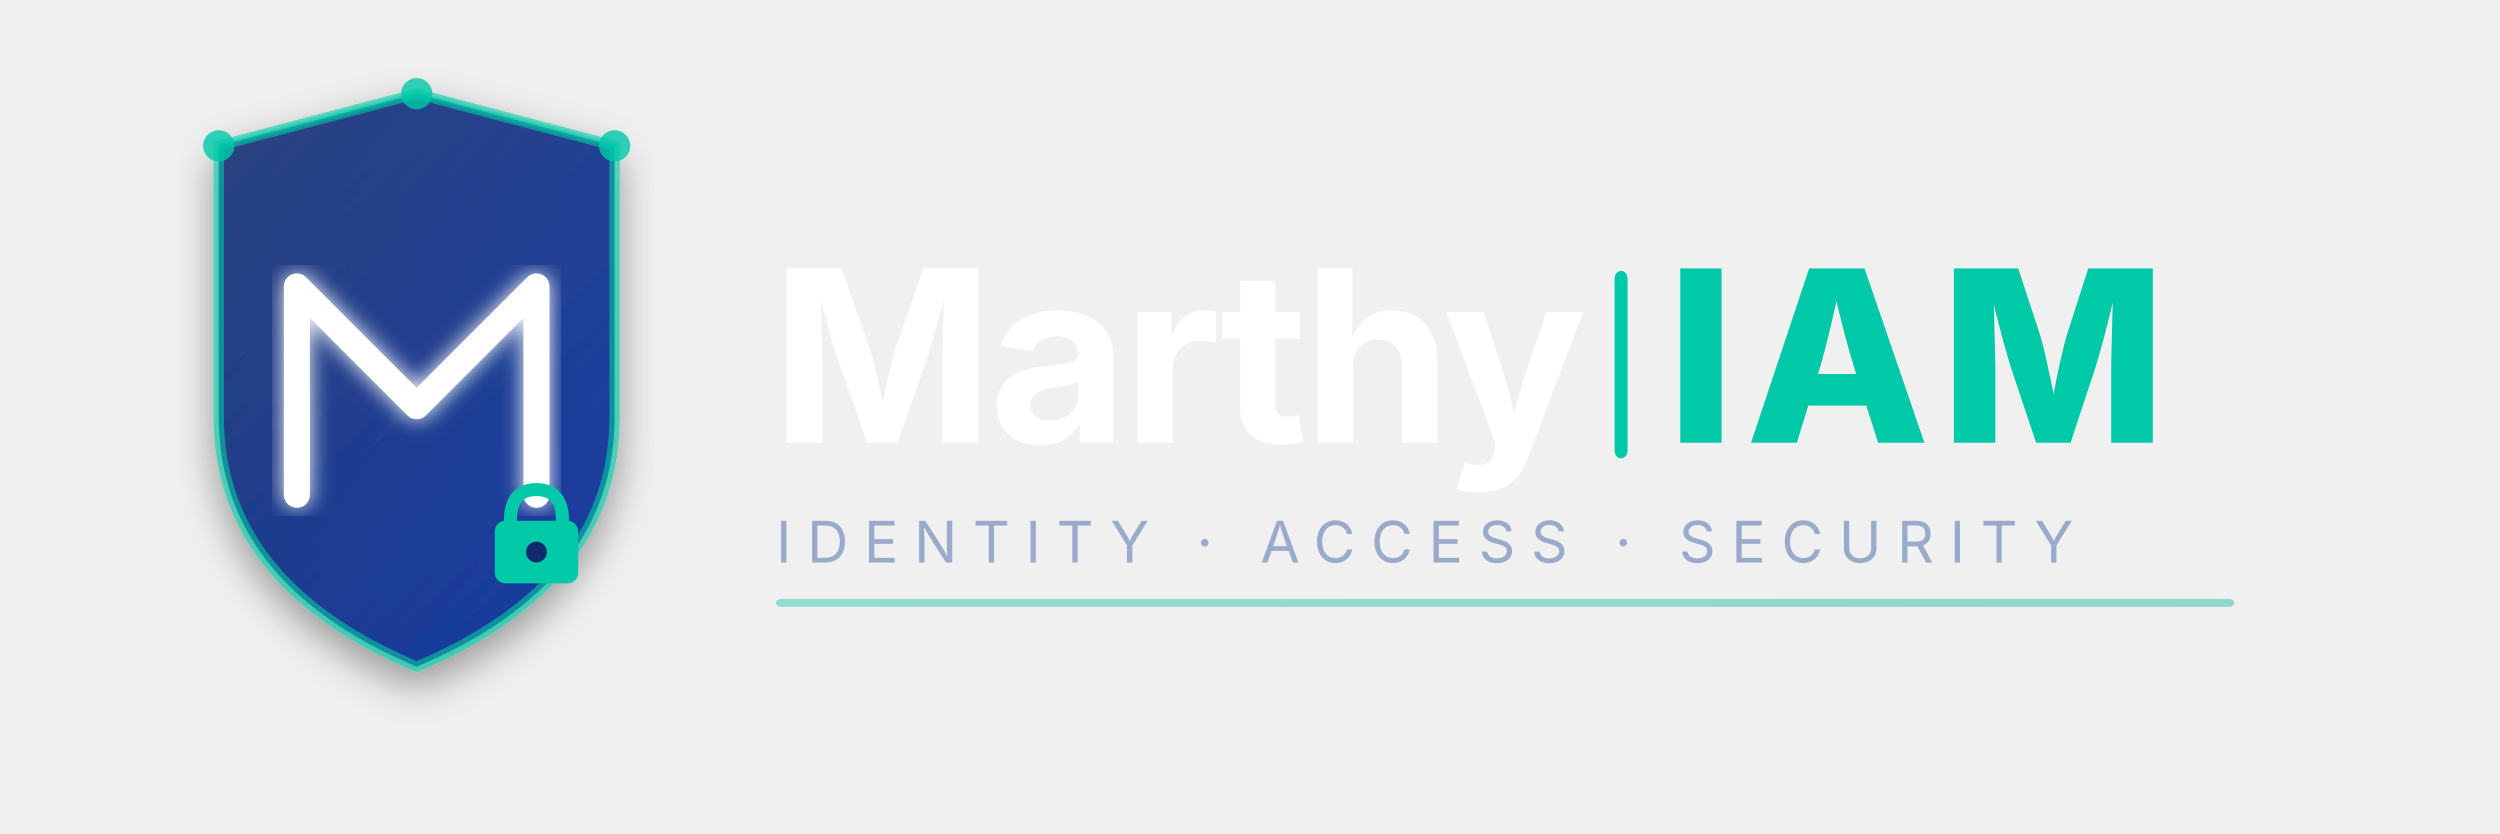
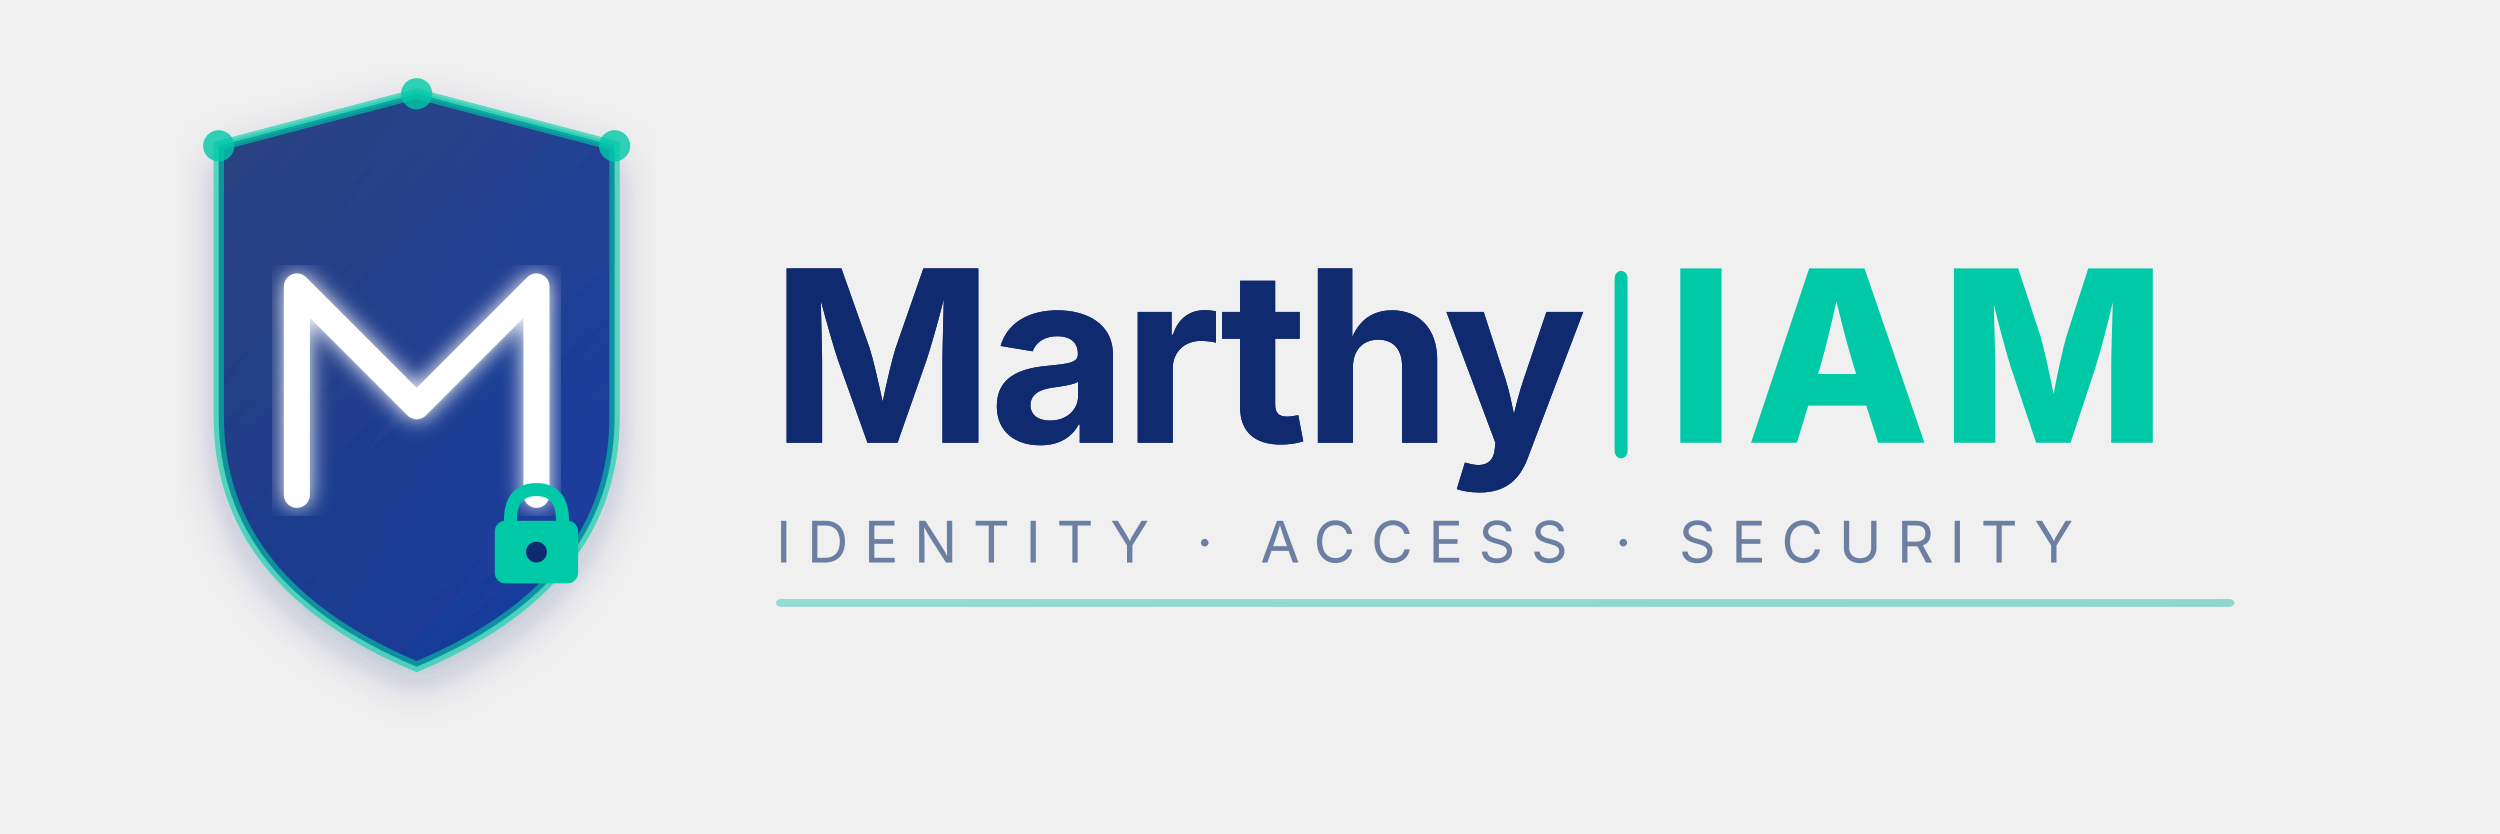
<svg xmlns="http://www.w3.org/2000/svg" viewBox="0 0 480 160" width="480" height="160">
  <defs>
    <linearGradient id="shieldGrad" x1="0%" y1="0%" x2="100%" y2="100%">
      <stop offset="0%" style="stop-color:#0F2A6E;stop-opacity:1" />
      <stop offset="100%" style="stop-color:#1A3FA6;stop-opacity:1" />
    </linearGradient>
    <linearGradient id="accentGrad" x1="0%" y1="0%" x2="100%" y2="100%">
      <stop offset="0%" style="stop-color:#00C9A7;stop-opacity:1" />
      <stop offset="100%" style="stop-color:#00A88E;stop-opacity:1" />
    </linearGradient>
    <linearGradient id="shieldShine" x1="0%" y1="0%" x2="60%" y2="100%">
      <stop offset="0%" style="stop-color:#ffffff;stop-opacity:0.12" />
      <stop offset="100%" style="stop-color:#ffffff;stop-opacity:0" />
    </linearGradient>
    <filter id="shadow" x="-10%" y="-10%" width="120%" height="130%">
-       <feDropShadow dx="0" dy="3" stdDeviation="4" flood-color="#000000" flood-opacity="0.4" />
+       <feDropShadow dx="0" dy="3" stdDeviation="4" flood-color="#0F2A6E" flood-opacity="0.25" />
    </filter>
    <filter id="glow">
      <feGaussianBlur stdDeviation="2" result="coloredBlur" />
      <feMerge>
        <feMergeNode in="coloredBlur" />
        <feMergeNode in="SourceGraphic" />
      </feMerge>
    </filter>
  </defs>
  <g filter="url(#shadow)">
    <path d="M80 18 L118 28 L118 80 Q118 112 80 128 Q42 112 42 80 L42 28 Z" fill="url(#shieldGrad)" />
    <path d="M80 18 L118 28 L118 80 Q118 112 80 128 Q42 112 42 80 L42 28 Z" fill="url(#shieldShine)" />
    <path d="M80 18 L118 28 L118 80 Q118 112 80 128 Q42 112 42 80 L42 28 Z" fill="none" stroke="#00C9A7" stroke-width="2" opacity="0.6" />
  </g>
  <g filter="url(#glow)">
    <path d="M57 95 L57 55 L80 78 L103 55 L103 95" fill="none" stroke="#ffffff" stroke-width="5" stroke-linecap="round" stroke-linejoin="round" />
  </g>
  <g transform="translate(95, 95)">
    <rect x="0" y="5" width="16" height="12" rx="2" fill="#00C9A7" />
    <path d="M3 5 Q3 -1 8 -1 Q13 -1 13 5" fill="none" stroke="#00C9A7" stroke-width="2.5" stroke-linecap="round" />
    <circle cx="8" cy="11" r="2" fill="#0F2A6E" />
  </g>
  <circle cx="42" cy="28" r="3" fill="#00C9A7" opacity="0.8" />
  <circle cx="118" cy="28" r="3" fill="#00C9A7" opacity="0.8" />
  <circle cx="80" cy="18" r="3" fill="#00C9A7" opacity="0.8" />
  <line x1="42" y1="28" x2="80" y2="18" stroke="#00C9A7" stroke-width="1" opacity="0.4" />
  <line x1="80" y1="18" x2="118" y2="28" stroke="#00C9A7" stroke-width="1" opacity="0.4" />
-   <text x="148" y="85" font-family="'Segoe UI', 'Inter', 'Helvetica Neue', Arial, sans-serif" font-size="46" font-weight="700" letter-spacing="-1" fill="#ffffff">Marthy</text>
+   <text x="148" y="85" font-family="'Segoe UI', 'Inter', 'Helvetica Neue', Arial, sans-serif" font-size="46" font-weight="700" letter-spacing="-1" fill="#0F2A6E">Marthy</text>
+   <text x="148" y="85" font-family="'Segoe UI', 'Inter', 'Helvetica Neue', Arial, sans-serif" font-size="46" font-weight="700" letter-spacing="-1" fill="#0F2A6E">
+     <tspan fill="#0F2A6E">Marthy</tspan>
+   </text>
  <rect x="310" y="52" width="2.5" height="36" rx="1.5" fill="#00C9A7" />
  <text x="320" y="85" font-family="'Segoe UI', 'Inter', 'Helvetica Neue', Arial, sans-serif" font-size="46" font-weight="800" letter-spacing="2" fill="#00C9A7">IAM</text>
-   <text x="149" y="108" font-family="'Segoe UI', 'Inter', 'Helvetica Neue', Arial, sans-serif" font-size="11" font-weight="400" letter-spacing="3" fill="#9AAACB">IDENTITY · ACCESS · SECURITY</text>
+   <text x="149" y="108" font-family="'Segoe UI', 'Inter', 'Helvetica Neue', Arial, sans-serif" font-size="11" font-weight="400" letter-spacing="3" fill="#6B7FA3">IDENTITY · ACCESS · SECURITY</text>
  <rect x="149" y="115" width="280" height="1.5" rx="1" fill="url(#accentGrad)" opacity="0.4" />
</svg>
